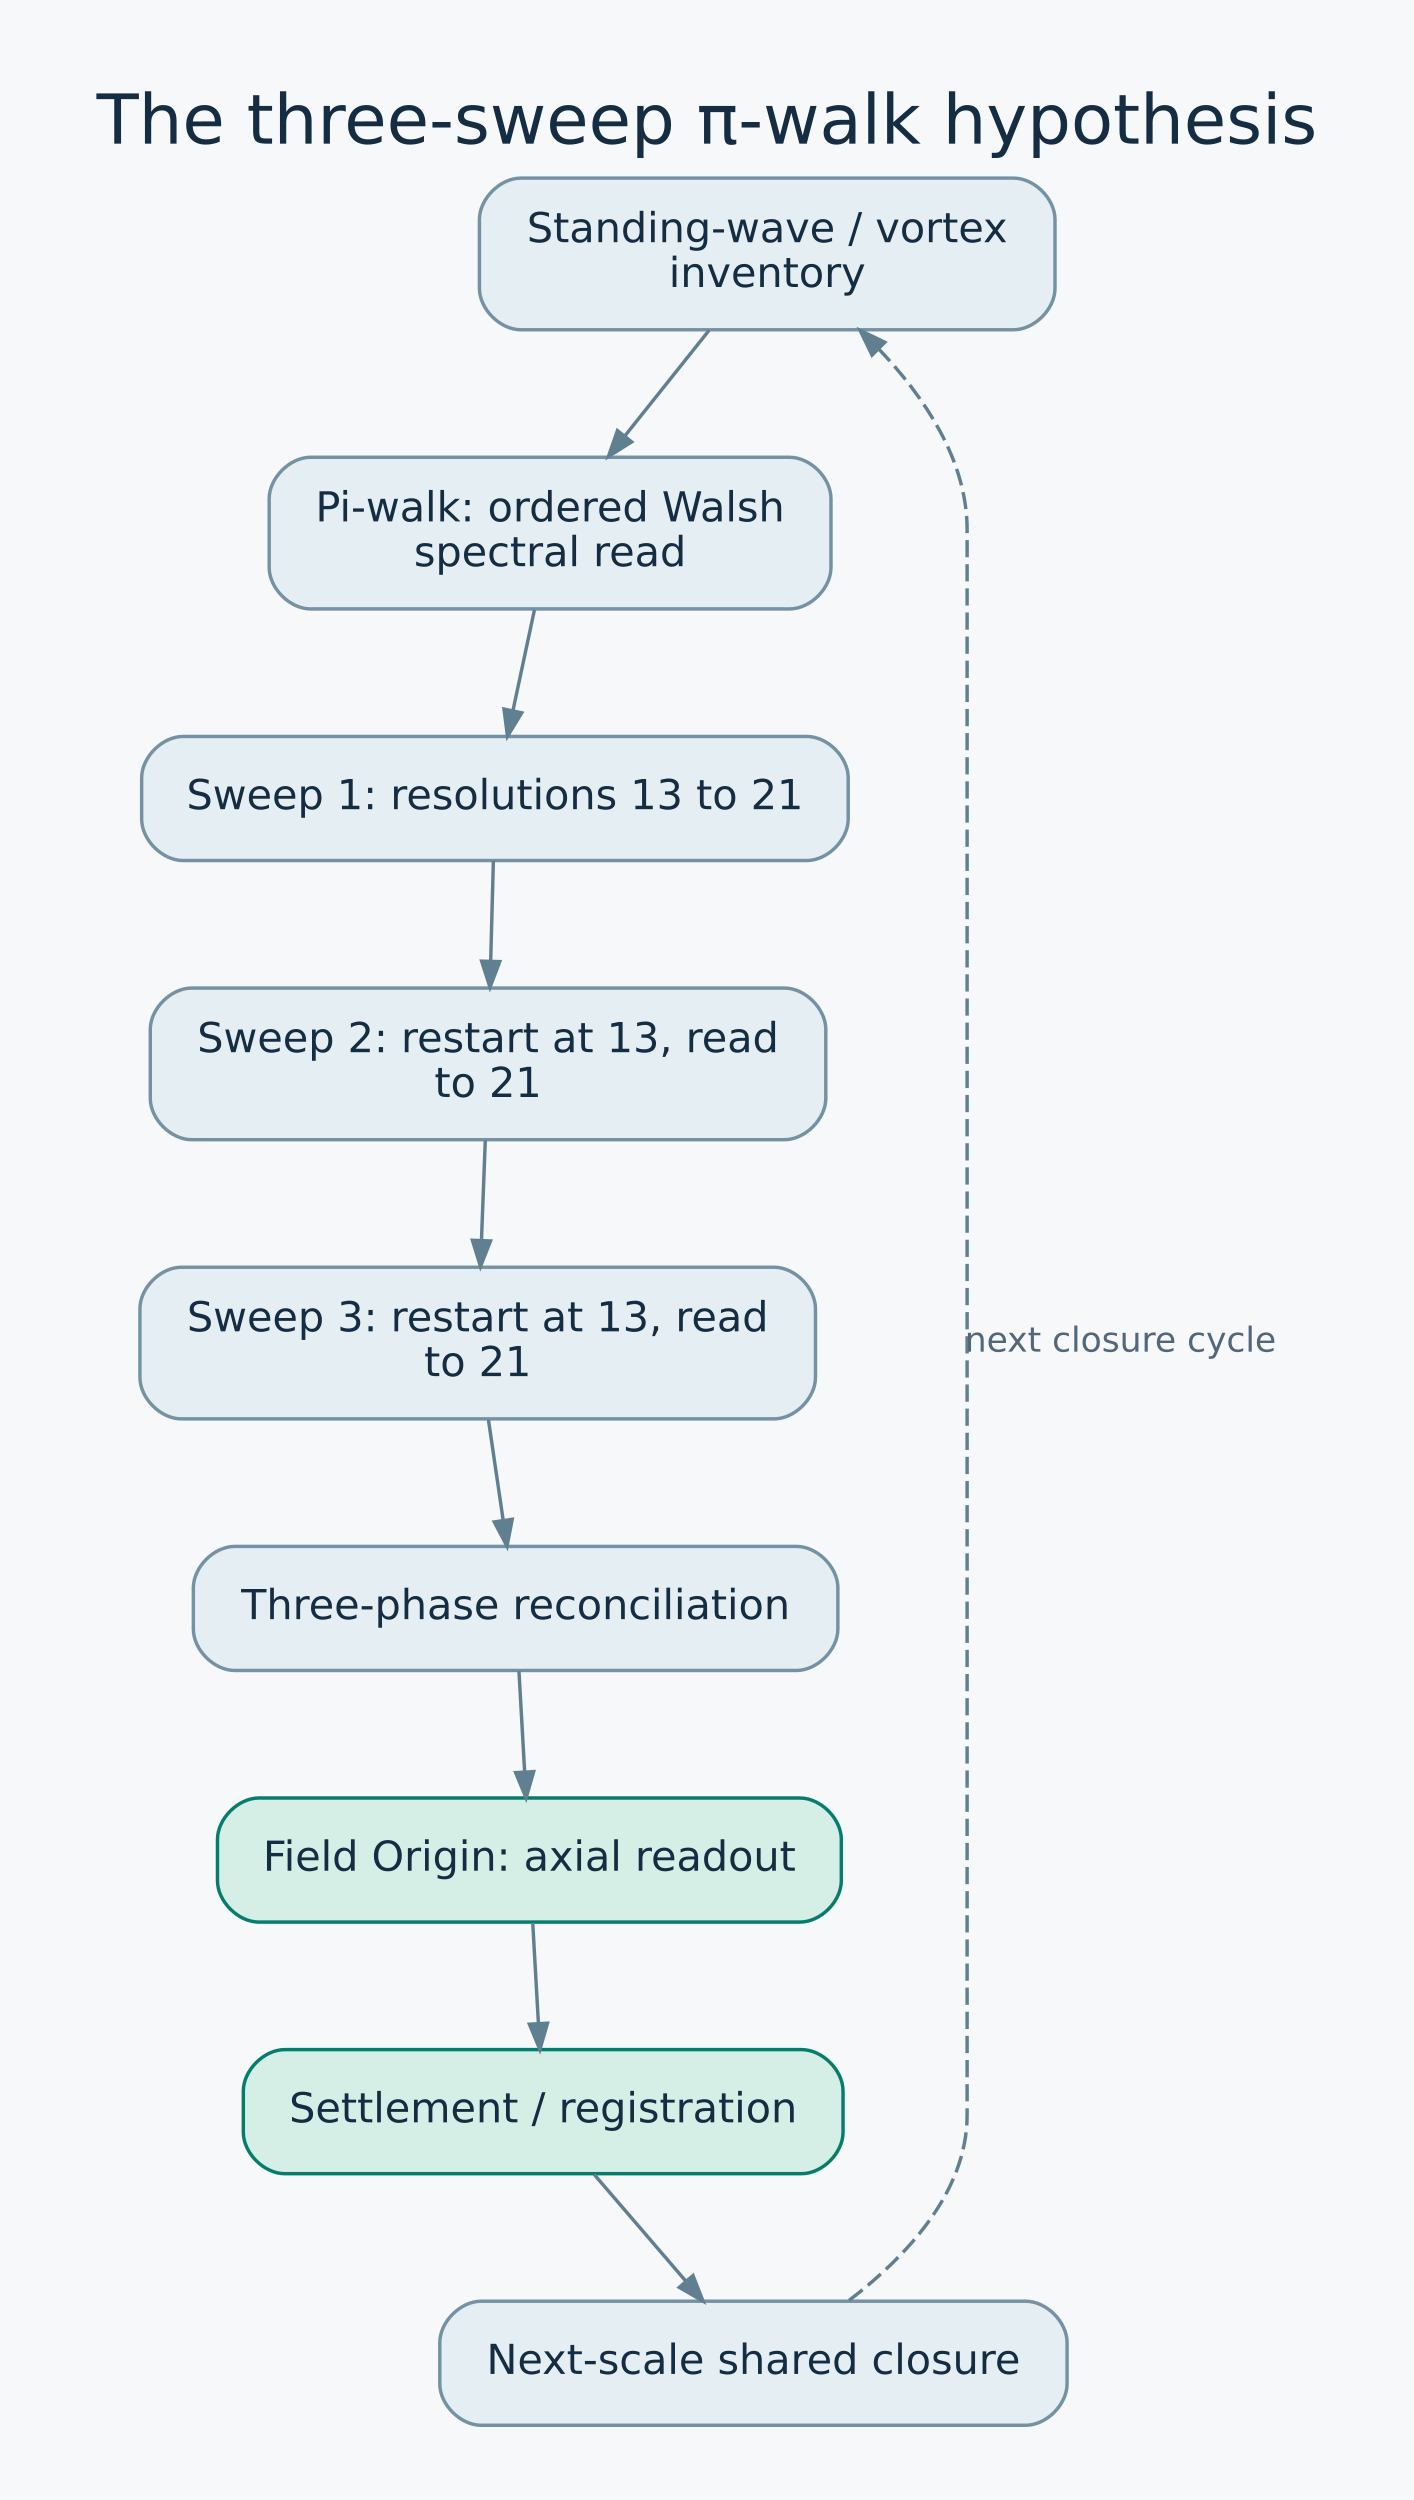
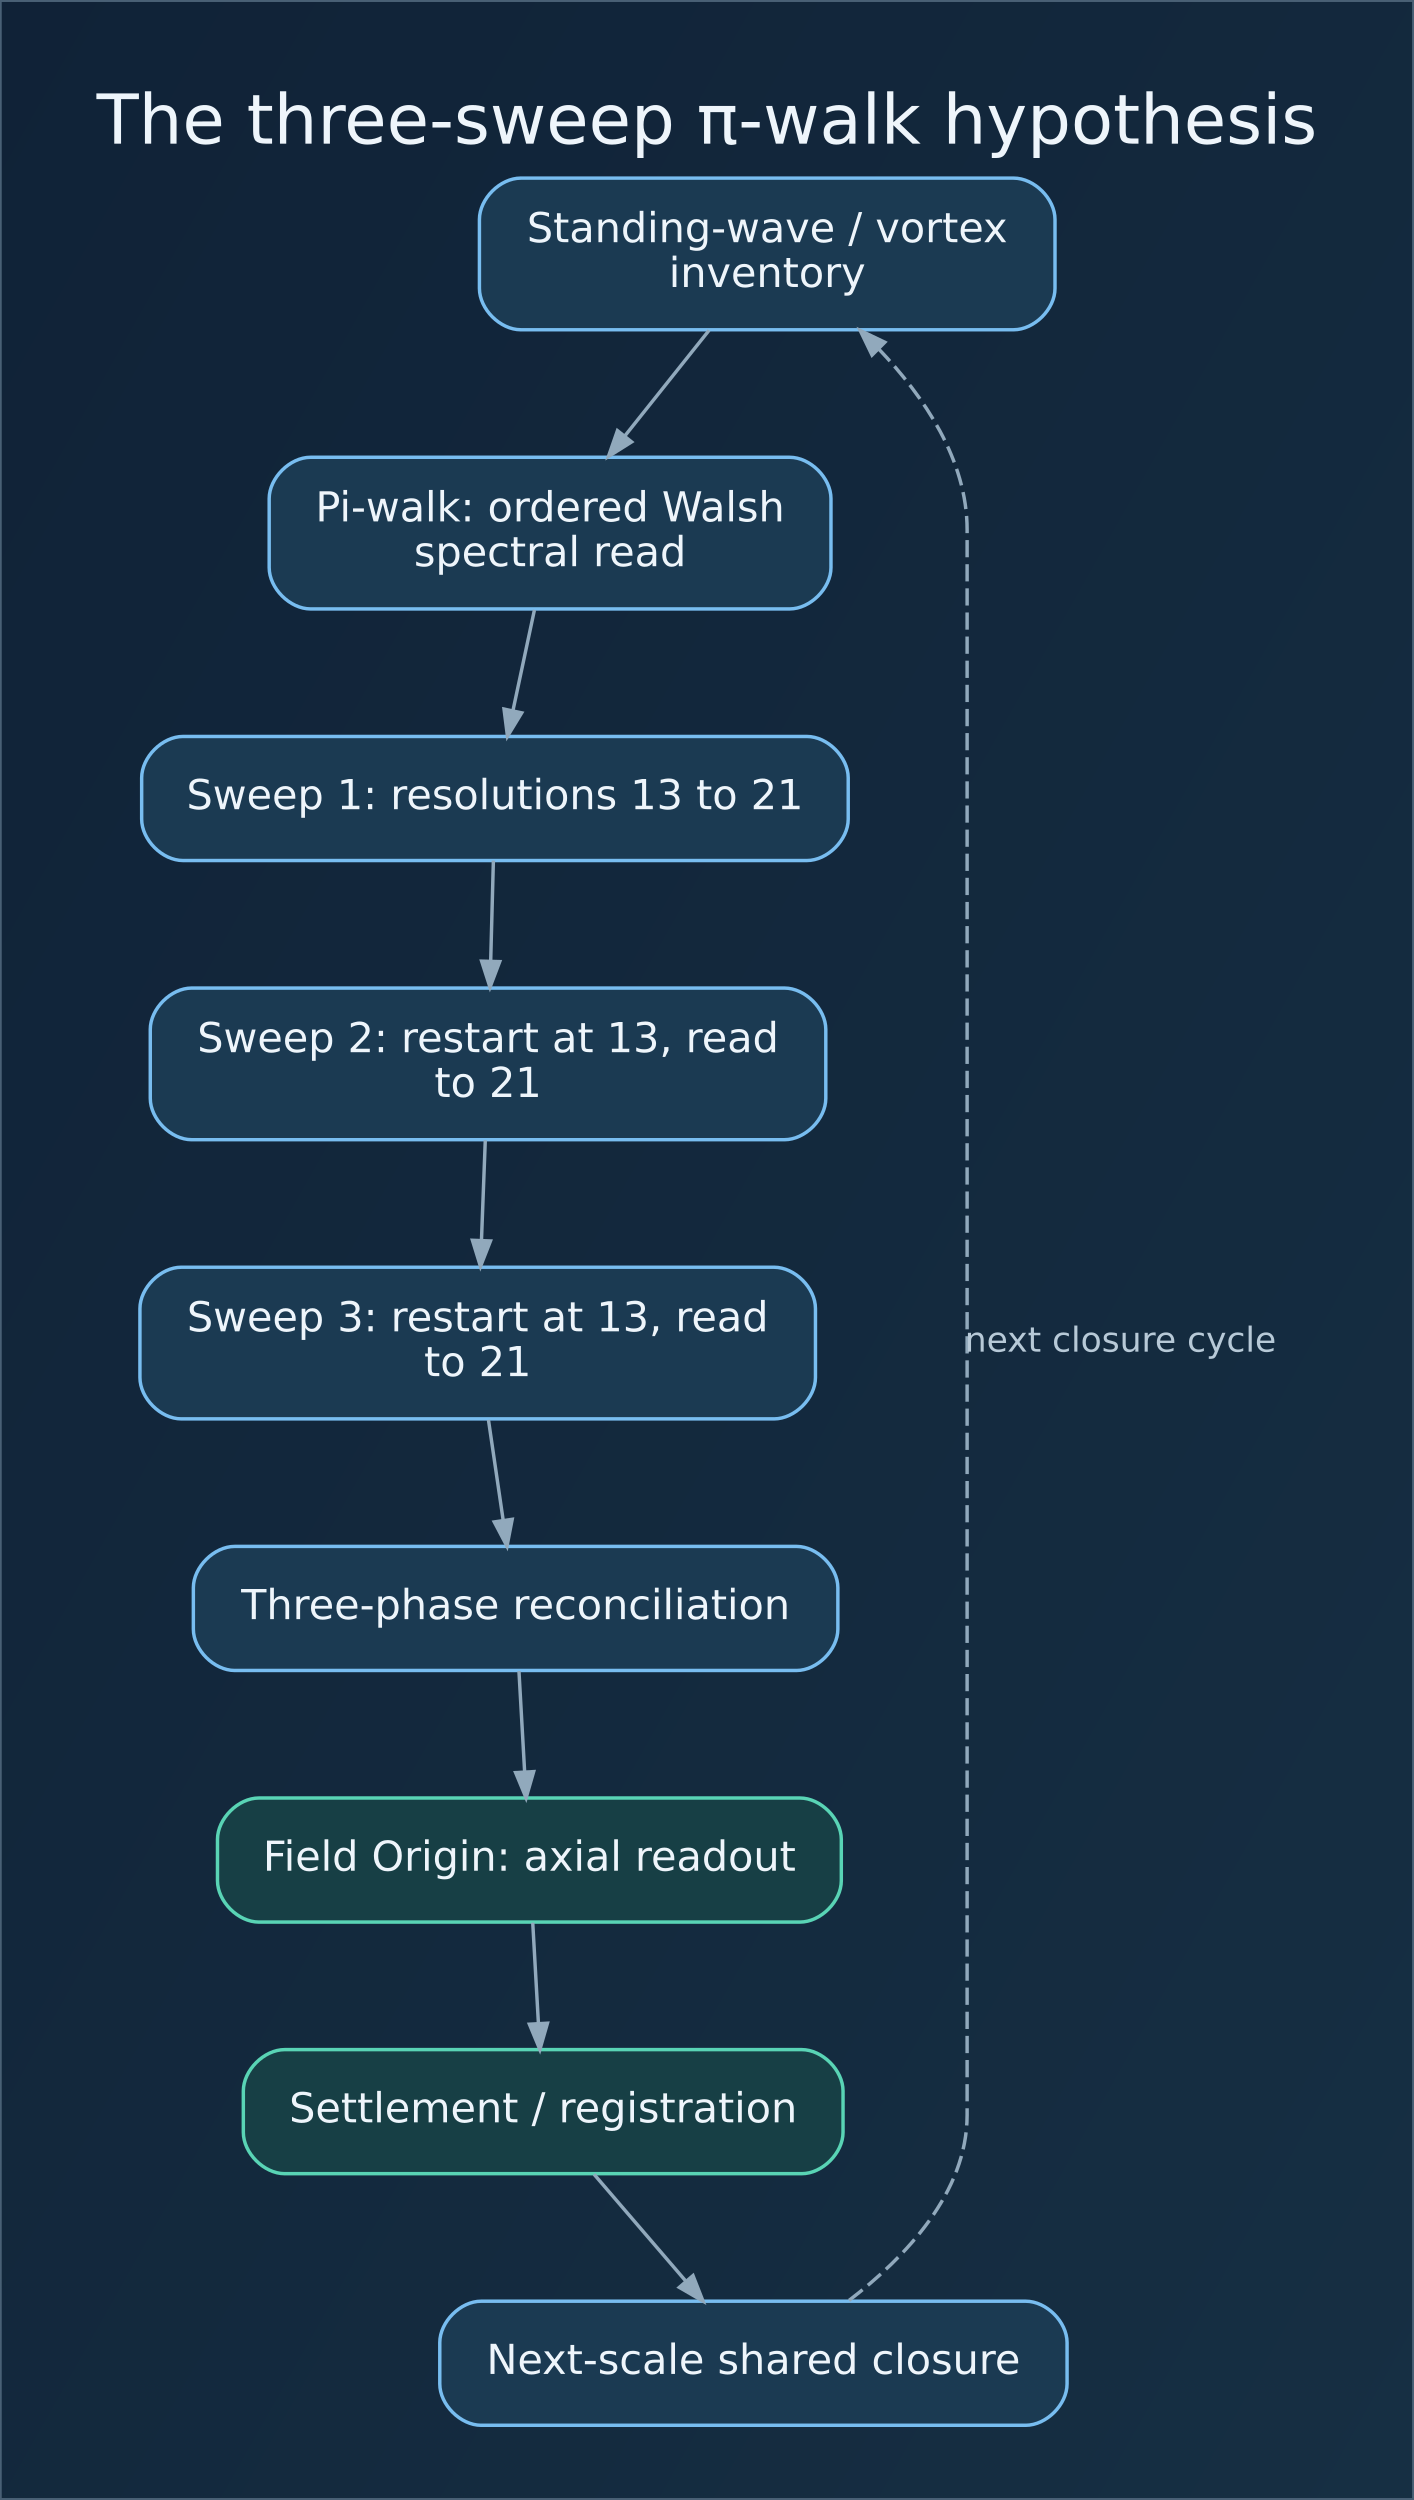
<svg xmlns="http://www.w3.org/2000/svg" width="410pt" height="725pt" viewBox="0.00 0.00 410.20 725.20">
+   <defs>
+     <linearGradient id="gpbg" x2="1" y2="1">
+       <stop stop-color="#102237" />
+       <stop offset="1" stop-color="#162f43" />
+     </linearGradient>
+   </defs>
  <g id="graph0" class="graph" transform="scale(1 1) rotate(0) translate(21.6 703.6)">
-     <polygon fill="#f6f8fa" stroke="transparent" points="-21.6,21.6 -21.6,-703.6 388.6,-703.6 388.6,21.6 -21.6,21.6" />
-     <text text-anchor="middle" x="183.5" y="-662" font-family="DejaVu Sans" font-size="20.00" fill="#142d43">The three-sweep π-walk hypothesis</text>
+     <polygon fill="url(#gpbg)" stroke="#496075" points="-21.6,21.6 -21.6,-703.6 388.6,-703.6 388.6,21.6 -21.6,21.6" />
+     <text text-anchor="middle" x="183.5" y="-662" font-family="DejaVu Sans" font-size="20.00" fill="#eef5fb">The three-sweep π-walk hypothesis</text>
    <g id="node1" class="node">
-       <path fill="#e5eff3" stroke="#7492a4" d="M272.5,-652C272.5,-652 129.5,-652 129.5,-652 123.5,-652 117.5,-646 117.5,-640 117.5,-640 117.5,-620 117.5,-620 117.5,-614 123.5,-608 129.5,-608 129.5,-608 272.5,-608 272.5,-608 278.5,-608 284.5,-614 284.5,-620 284.5,-620 284.5,-640 284.5,-640 284.5,-646 278.5,-652 272.5,-652" />
-       <text text-anchor="middle" x="201" y="-633.4" font-family="DejaVu Sans" font-size="12.00" fill="#142d43">Standing-wave / vortex</text>
-       <text text-anchor="middle" x="201" y="-620.4" font-family="DejaVu Sans" font-size="12.00" fill="#142d43">inventory</text>
+       <path fill="#1b3a52" stroke="#78bdf0" d="M272.5,-652C272.5,-652 129.5,-652 129.5,-652 123.5,-652 117.5,-646 117.5,-640 117.5,-640 117.5,-620 117.5,-620 117.5,-614 123.5,-608 129.5,-608 129.5,-608 272.5,-608 272.5,-608 278.5,-608 284.5,-614 284.5,-620 284.5,-620 284.5,-640 284.5,-640 284.5,-646 278.5,-652 272.5,-652" />
+       <text text-anchor="middle" x="201" y="-633.4" font-family="DejaVu Sans" font-size="12.00" fill="#eef5fb">Standing-wave / vortex</text>
+       <text text-anchor="middle" x="201" y="-620.4" font-family="DejaVu Sans" font-size="12.00" fill="#eef5fb">inventory</text>
    </g>
    <g id="node2" class="node">
-       <path fill="#e5eff3" stroke="#7492a4" d="M207.5,-571C207.5,-571 68.5,-571 68.5,-571 62.5,-571 56.5,-565 56.5,-559 56.5,-559 56.5,-539 56.5,-539 56.5,-533 62.5,-527 68.5,-527 68.5,-527 207.5,-527 207.5,-527 213.5,-527 219.5,-533 219.5,-539 219.5,-539 219.5,-559 219.5,-559 219.5,-565 213.5,-571 207.5,-571" />
-       <text text-anchor="middle" x="138" y="-552.4" font-family="DejaVu Sans" font-size="12.00" fill="#142d43">Pi-walk: ordered Walsh</text>
-       <text text-anchor="middle" x="138" y="-539.4" font-family="DejaVu Sans" font-size="12.00" fill="#142d43">spectral read</text>
+       <path fill="#1b3a52" stroke="#78bdf0" d="M207.5,-571C207.5,-571 68.5,-571 68.5,-571 62.5,-571 56.5,-565 56.5,-559 56.5,-559 56.5,-539 56.5,-539 56.5,-533 62.5,-527 68.5,-527 68.5,-527 207.5,-527 207.5,-527 213.5,-527 219.5,-533 219.5,-539 219.5,-539 219.5,-559 219.5,-559 219.5,-565 213.5,-571 207.5,-571" />
+       <text text-anchor="middle" x="138" y="-552.4" font-family="DejaVu Sans" font-size="12.00" fill="#eef5fb">Pi-walk: ordered Walsh</text>
+       <text text-anchor="middle" x="138" y="-539.4" font-family="DejaVu Sans" font-size="12.00" fill="#eef5fb">spectral read</text>
    </g>
    <g id="edge1" class="edge">
-       <path fill="none" stroke="#607f90" d="M184.12,-607.83C176.63,-598.44 167.73,-587.28 159.76,-577.28" />
-       <polygon fill="#607f90" stroke="#607f90" points="161.66,-575.46 154.93,-571.23 157.55,-578.73 161.66,-575.46" />
+       <path fill="none" stroke="#91a9bc" d="M184.12,-607.83C176.63,-598.44 167.73,-587.28 159.76,-577.28" />
+       <polygon fill="#91a9bc" stroke="#91a9bc" points="161.66,-575.46 154.93,-571.23 157.55,-578.73 161.66,-575.46" />
    </g>
    <g id="node3" class="node">
-       <path fill="#e5eff3" stroke="#7492a4" d="M212.5,-490C212.5,-490 31.5,-490 31.5,-490 25.5,-490 19.5,-484 19.5,-478 19.5,-478 19.5,-466 19.5,-466 19.5,-460 25.5,-454 31.5,-454 31.5,-454 212.5,-454 212.5,-454 218.5,-454 224.5,-460 224.5,-466 224.5,-466 224.5,-478 224.5,-478 224.5,-484 218.5,-490 212.5,-490" />
-       <text text-anchor="middle" x="122" y="-468.9" font-family="DejaVu Sans" font-size="12.00" fill="#142d43">Sweep 1: resolutions 13 to 21</text>
+       <path fill="#1b3a52" stroke="#78bdf0" d="M212.5,-490C212.5,-490 31.5,-490 31.5,-490 25.5,-490 19.5,-484 19.5,-478 19.5,-478 19.5,-466 19.5,-466 19.5,-460 25.5,-454 31.5,-454 31.5,-454 212.5,-454 212.5,-454 218.5,-454 224.5,-460 224.5,-466 224.5,-466 224.5,-478 224.5,-478 224.5,-484 218.5,-490 212.5,-490" />
+       <text text-anchor="middle" x="122" y="-468.9" font-family="DejaVu Sans" font-size="12.00" fill="#eef5fb">Sweep 1: resolutions 13 to 21</text>
    </g>
    <g id="edge2" class="edge">
-       <path fill="none" stroke="#607f90" d="M133.46,-526.71C131.52,-517.64 129.26,-507.01 127.25,-497.61" />
-       <polygon fill="#607f90" stroke="#607f90" points="129.77,-496.85 125.64,-490.06 124.64,-497.94 129.77,-496.85" />
+       <path fill="none" stroke="#91a9bc" d="M133.46,-526.71C131.52,-517.64 129.26,-507.01 127.25,-497.61" />
+       <polygon fill="#91a9bc" stroke="#91a9bc" points="129.77,-496.85 125.64,-490.06 124.64,-497.94 129.77,-496.85" />
    </g>
    <g id="node4" class="node">
-       <path fill="#e5eff3" stroke="#7492a4" d="M206,-417C206,-417 34,-417 34,-417 28,-417 22,-411 22,-405 22,-405 22,-385 22,-385 22,-379 28,-373 34,-373 34,-373 206,-373 206,-373 212,-373 218,-379 218,-385 218,-385 218,-405 218,-405 218,-411 212,-417 206,-417" />
-       <text text-anchor="middle" x="120" y="-398.4" font-family="DejaVu Sans" font-size="12.00" fill="#142d43">Sweep 2: restart at 13, read</text>
-       <text text-anchor="middle" x="120" y="-385.4" font-family="DejaVu Sans" font-size="12.00" fill="#142d43">to 21</text>
+       <path fill="#1b3a52" stroke="#78bdf0" d="M206,-417C206,-417 34,-417 34,-417 28,-417 22,-411 22,-405 22,-405 22,-385 22,-385 22,-379 28,-373 34,-373 34,-373 206,-373 206,-373 212,-373 218,-379 218,-385 218,-385 218,-405 218,-405 218,-411 212,-417 206,-417" />
+       <text text-anchor="middle" x="120" y="-398.4" font-family="DejaVu Sans" font-size="12.00" fill="#eef5fb">Sweep 2: restart at 13, read</text>
+       <text text-anchor="middle" x="120" y="-385.4" font-family="DejaVu Sans" font-size="12.00" fill="#eef5fb">to 21</text>
    </g>
    <g id="edge3" class="edge">
-       <path fill="none" stroke="#607f90" d="M121.55,-453.98C121.32,-445.39 121.03,-434.72 120.77,-424.89" />
-       <polygon fill="#607f90" stroke="#607f90" points="123.39,-424.67 120.57,-417.24 118.14,-424.81 123.39,-424.67" />
+       <path fill="none" stroke="#91a9bc" d="M121.55,-453.98C121.32,-445.39 121.03,-434.72 120.77,-424.89" />
+       <polygon fill="#91a9bc" stroke="#91a9bc" points="123.39,-424.67 120.57,-417.24 118.14,-424.81 123.39,-424.67" />
    </g>
    <g id="node5" class="node">
-       <path fill="#e5eff3" stroke="#7492a4" d="M203,-336C203,-336 31,-336 31,-336 25,-336 19,-330 19,-324 19,-324 19,-304 19,-304 19,-298 25,-292 31,-292 31,-292 203,-292 203,-292 209,-292 215,-298 215,-304 215,-304 215,-324 215,-324 215,-330 209,-336 203,-336" />
-       <text text-anchor="middle" x="117" y="-317.4" font-family="DejaVu Sans" font-size="12.00" fill="#142d43">Sweep 3: restart at 13, read</text>
-       <text text-anchor="middle" x="117" y="-304.4" font-family="DejaVu Sans" font-size="12.00" fill="#142d43">to 21</text>
+       <path fill="#1b3a52" stroke="#78bdf0" d="M203,-336C203,-336 31,-336 31,-336 25,-336 19,-330 19,-324 19,-324 19,-304 19,-304 19,-298 25,-292 31,-292 31,-292 203,-292 203,-292 209,-292 215,-298 215,-304 215,-304 215,-324 215,-324 215,-330 209,-336 203,-336" />
+       <text text-anchor="middle" x="117" y="-317.4" font-family="DejaVu Sans" font-size="12.00" fill="#eef5fb">Sweep 3: restart at 13, read</text>
+       <text text-anchor="middle" x="117" y="-304.4" font-family="DejaVu Sans" font-size="12.00" fill="#eef5fb">to 21</text>
    </g>
    <g id="edge4" class="edge">
-       <path fill="none" stroke="#607f90" d="M119.2,-372.83C118.86,-363.97 118.46,-353.54 118.1,-343.99" />
-       <polygon fill="#607f90" stroke="#607f90" points="120.71,-343.62 117.81,-336.23 115.47,-343.82 120.71,-343.62" />
+       <path fill="none" stroke="#91a9bc" d="M119.2,-372.83C118.86,-363.97 118.46,-353.54 118.1,-343.99" />
+       <polygon fill="#91a9bc" stroke="#91a9bc" points="120.71,-343.62 117.81,-336.23 115.47,-343.82 120.71,-343.62" />
    </g>
    <g id="node6" class="node">
-       <path fill="#e5eff3" stroke="#7492a4" d="M209.5,-255C209.5,-255 46.5,-255 46.5,-255 40.5,-255 34.5,-249 34.5,-243 34.5,-243 34.5,-231 34.5,-231 34.5,-225 40.5,-219 46.5,-219 46.5,-219 209.5,-219 209.5,-219 215.5,-219 221.5,-225 221.5,-231 221.5,-231 221.5,-243 221.5,-243 221.5,-249 215.5,-255 209.5,-255" />
-       <text text-anchor="middle" x="128" y="-233.9" font-family="DejaVu Sans" font-size="12.00" fill="#142d43">Three-phase reconciliation</text>
+       <path fill="#1b3a52" stroke="#78bdf0" d="M209.5,-255C209.5,-255 46.5,-255 46.5,-255 40.5,-255 34.5,-249 34.5,-243 34.5,-243 34.5,-231 34.5,-231 34.5,-225 40.5,-219 46.5,-219 46.5,-219 209.5,-219 209.5,-219 215.5,-219 221.5,-225 221.5,-231 221.5,-231 221.5,-243 221.5,-243 221.5,-249 215.5,-255 209.5,-255" />
+       <text text-anchor="middle" x="128" y="-233.9" font-family="DejaVu Sans" font-size="12.00" fill="#eef5fb">Three-phase reconciliation</text>
    </g>
    <g id="edge5" class="edge">
-       <path fill="none" stroke="#607f90" d="M120.12,-291.71C121.45,-282.64 123.01,-272.01 124.39,-262.61" />
-       <polygon fill="#607f90" stroke="#607f90" points="127.01,-262.86 125.5,-255.06 121.81,-262.1 127.01,-262.86" />
+       <path fill="none" stroke="#91a9bc" d="M120.12,-291.71C121.45,-282.64 123.01,-272.01 124.39,-262.61" />
+       <polygon fill="#91a9bc" stroke="#91a9bc" points="127.01,-262.86 125.5,-255.06 121.81,-262.1 127.01,-262.86" />
    </g>
    <g id="node7" class="node">
-       <path fill="#d5eee6" stroke="#067d6c" d="M210.5,-182C210.5,-182 53.5,-182 53.5,-182 47.5,-182 41.5,-176 41.5,-170 41.5,-170 41.5,-158 41.5,-158 41.5,-152 47.5,-146 53.5,-146 53.5,-146 210.5,-146 210.5,-146 216.5,-146 222.5,-152 222.5,-158 222.5,-158 222.5,-170 222.5,-170 222.5,-176 216.5,-182 210.5,-182" />
-       <text text-anchor="middle" x="132" y="-160.9" font-family="DejaVu Sans" font-size="12.00" fill="#142d43">Field Origin: axial readout</text>
+       <path fill="#173f45" stroke="#59d4b5" d="M210.5,-182C210.5,-182 53.5,-182 53.5,-182 47.5,-182 41.5,-176 41.5,-170 41.5,-170 41.5,-158 41.5,-158 41.5,-152 47.5,-146 53.5,-146 53.5,-146 210.5,-146 210.5,-146 216.5,-146 222.5,-152 222.5,-158 222.5,-158 222.5,-170 222.5,-170 222.5,-176 216.5,-182 210.5,-182" />
+       <text text-anchor="middle" x="132" y="-160.9" font-family="DejaVu Sans" font-size="12.00" fill="#eef5fb">Field Origin: axial readout</text>
    </g>
    <g id="edge6" class="edge">
-       <path fill="none" stroke="#607f90" d="M128.97,-218.81C129.46,-210.09 130.07,-199.34 130.61,-189.75" />
-       <polygon fill="#607f90" stroke="#607f90" points="133.24,-189.66 131.04,-182.03 128,-189.37 133.24,-189.66" />
+       <path fill="none" stroke="#91a9bc" d="M128.97,-218.81C129.46,-210.09 130.07,-199.34 130.61,-189.75" />
+       <polygon fill="#91a9bc" stroke="#91a9bc" points="133.24,-189.66 131.04,-182.03 128,-189.37 133.24,-189.66" />
    </g>
    <g id="node8" class="node">
-       <path fill="#d5eee6" stroke="#067d6c" d="M211,-109C211,-109 61,-109 61,-109 55,-109 49,-103 49,-97 49,-97 49,-85 49,-85 49,-79 55,-73 61,-73 61,-73 211,-73 211,-73 217,-73 223,-79 223,-85 223,-85 223,-97 223,-97 223,-103 217,-109 211,-109" />
-       <text text-anchor="middle" x="136" y="-87.9" font-family="DejaVu Sans" font-size="12.00" fill="#142d43">Settlement / registration</text>
+       <path fill="#173f45" stroke="#59d4b5" d="M211,-109C211,-109 61,-109 61,-109 55,-109 49,-103 49,-97 49,-97 49,-85 49,-85 49,-79 55,-73 61,-73 61,-73 211,-73 211,-73 217,-73 223,-79 223,-85 223,-85 223,-97 223,-97 223,-103 217,-109 211,-109" />
+       <text text-anchor="middle" x="136" y="-87.9" font-family="DejaVu Sans" font-size="12.00" fill="#eef5fb">Settlement / registration</text>
    </g>
    <g id="edge7" class="edge">
-       <path fill="none" stroke="#607f90" d="M132.97,-145.81C133.46,-137.09 134.07,-126.34 134.61,-116.75" />
-       <polygon fill="#607f90" stroke="#607f90" points="137.24,-116.66 135.04,-109.03 132,-116.37 137.24,-116.66" />
+       <path fill="none" stroke="#91a9bc" d="M132.97,-145.81C133.46,-137.09 134.07,-126.34 134.61,-116.75" />
+       <polygon fill="#91a9bc" stroke="#91a9bc" points="137.24,-116.66 135.04,-109.03 132,-116.37 137.24,-116.66" />
    </g>
    <g id="node9" class="node">
-       <path fill="#e5eff3" stroke="#7492a4" d="M276,-36C276,-36 118,-36 118,-36 112,-36 106,-30 106,-24 106,-24 106,-12 106,-12 106,-6 112,0 118,0 118,0 276,0 276,0 282,0 288,-6 288,-12 288,-12 288,-24 288,-24 288,-30 282,-36 276,-36" />
-       <text text-anchor="middle" x="197" y="-14.9" font-family="DejaVu Sans" font-size="12.00" fill="#142d43">Next-scale shared closure</text>
+       <path fill="#1b3a52" stroke="#78bdf0" d="M276,-36C276,-36 118,-36 118,-36 112,-36 106,-30 106,-24 106,-24 106,-12 106,-12 106,-6 112,0 118,0 118,0 276,0 276,0 282,0 288,-6 288,-12 288,-12 288,-24 288,-24 288,-30 282,-36 276,-36" />
+       <text text-anchor="middle" x="197" y="-14.9" font-family="DejaVu Sans" font-size="12.00" fill="#eef5fb">Next-scale shared closure</text>
    </g>
    <g id="edge8" class="edge">
-       <path fill="none" stroke="#607f90" d="M150.77,-72.81C158.78,-63.48 168.8,-51.83 177.45,-41.75" />
-       <polygon fill="#607f90" stroke="#607f90" points="179.47,-43.43 182.37,-36.03 175.49,-40.01 179.47,-43.43" />
+       <path fill="none" stroke="#91a9bc" d="M150.77,-72.81C158.78,-63.48 168.8,-51.83 177.45,-41.75" />
+       <polygon fill="#91a9bc" stroke="#91a9bc" points="179.47,-43.43 182.37,-36.03 175.49,-40.01 179.47,-43.43" />
    </g>
    <g id="edge9" class="edge">
-       <path fill="none" stroke="#607f90" stroke-dasharray="5,2" d="M224.74,-36.23C241.24,-48.82 259,-67.58 259,-90 259,-550 259,-550 259,-550 259,-570.13 246.62,-588.52 233.29,-602.49" />
-       <polygon fill="#607f90" stroke="#607f90" points="231.41,-600.65 227.96,-607.81 235.12,-604.37 231.41,-600.65" />
-       <text text-anchor="middle" x="303.5" y="-311.5" font-family="DejaVu Sans" font-size="10.00" fill="#52677a">next closure cycle</text>
+       <path fill="none" stroke="#91a9bc" stroke-dasharray="5,2" d="M224.74,-36.23C241.24,-48.82 259,-67.58 259,-90 259,-550 259,-550 259,-550 259,-570.13 246.62,-588.52 233.29,-602.49" />
+       <polygon fill="#91a9bc" stroke="#91a9bc" points="231.41,-600.65 227.96,-607.81 235.12,-604.37 231.41,-600.65" />
+       <text text-anchor="middle" x="303.5" y="-311.5" font-family="DejaVu Sans" font-size="10.00" fill="#b7c9d7">next closure cycle</text>
    </g>
  </g>
</svg>
